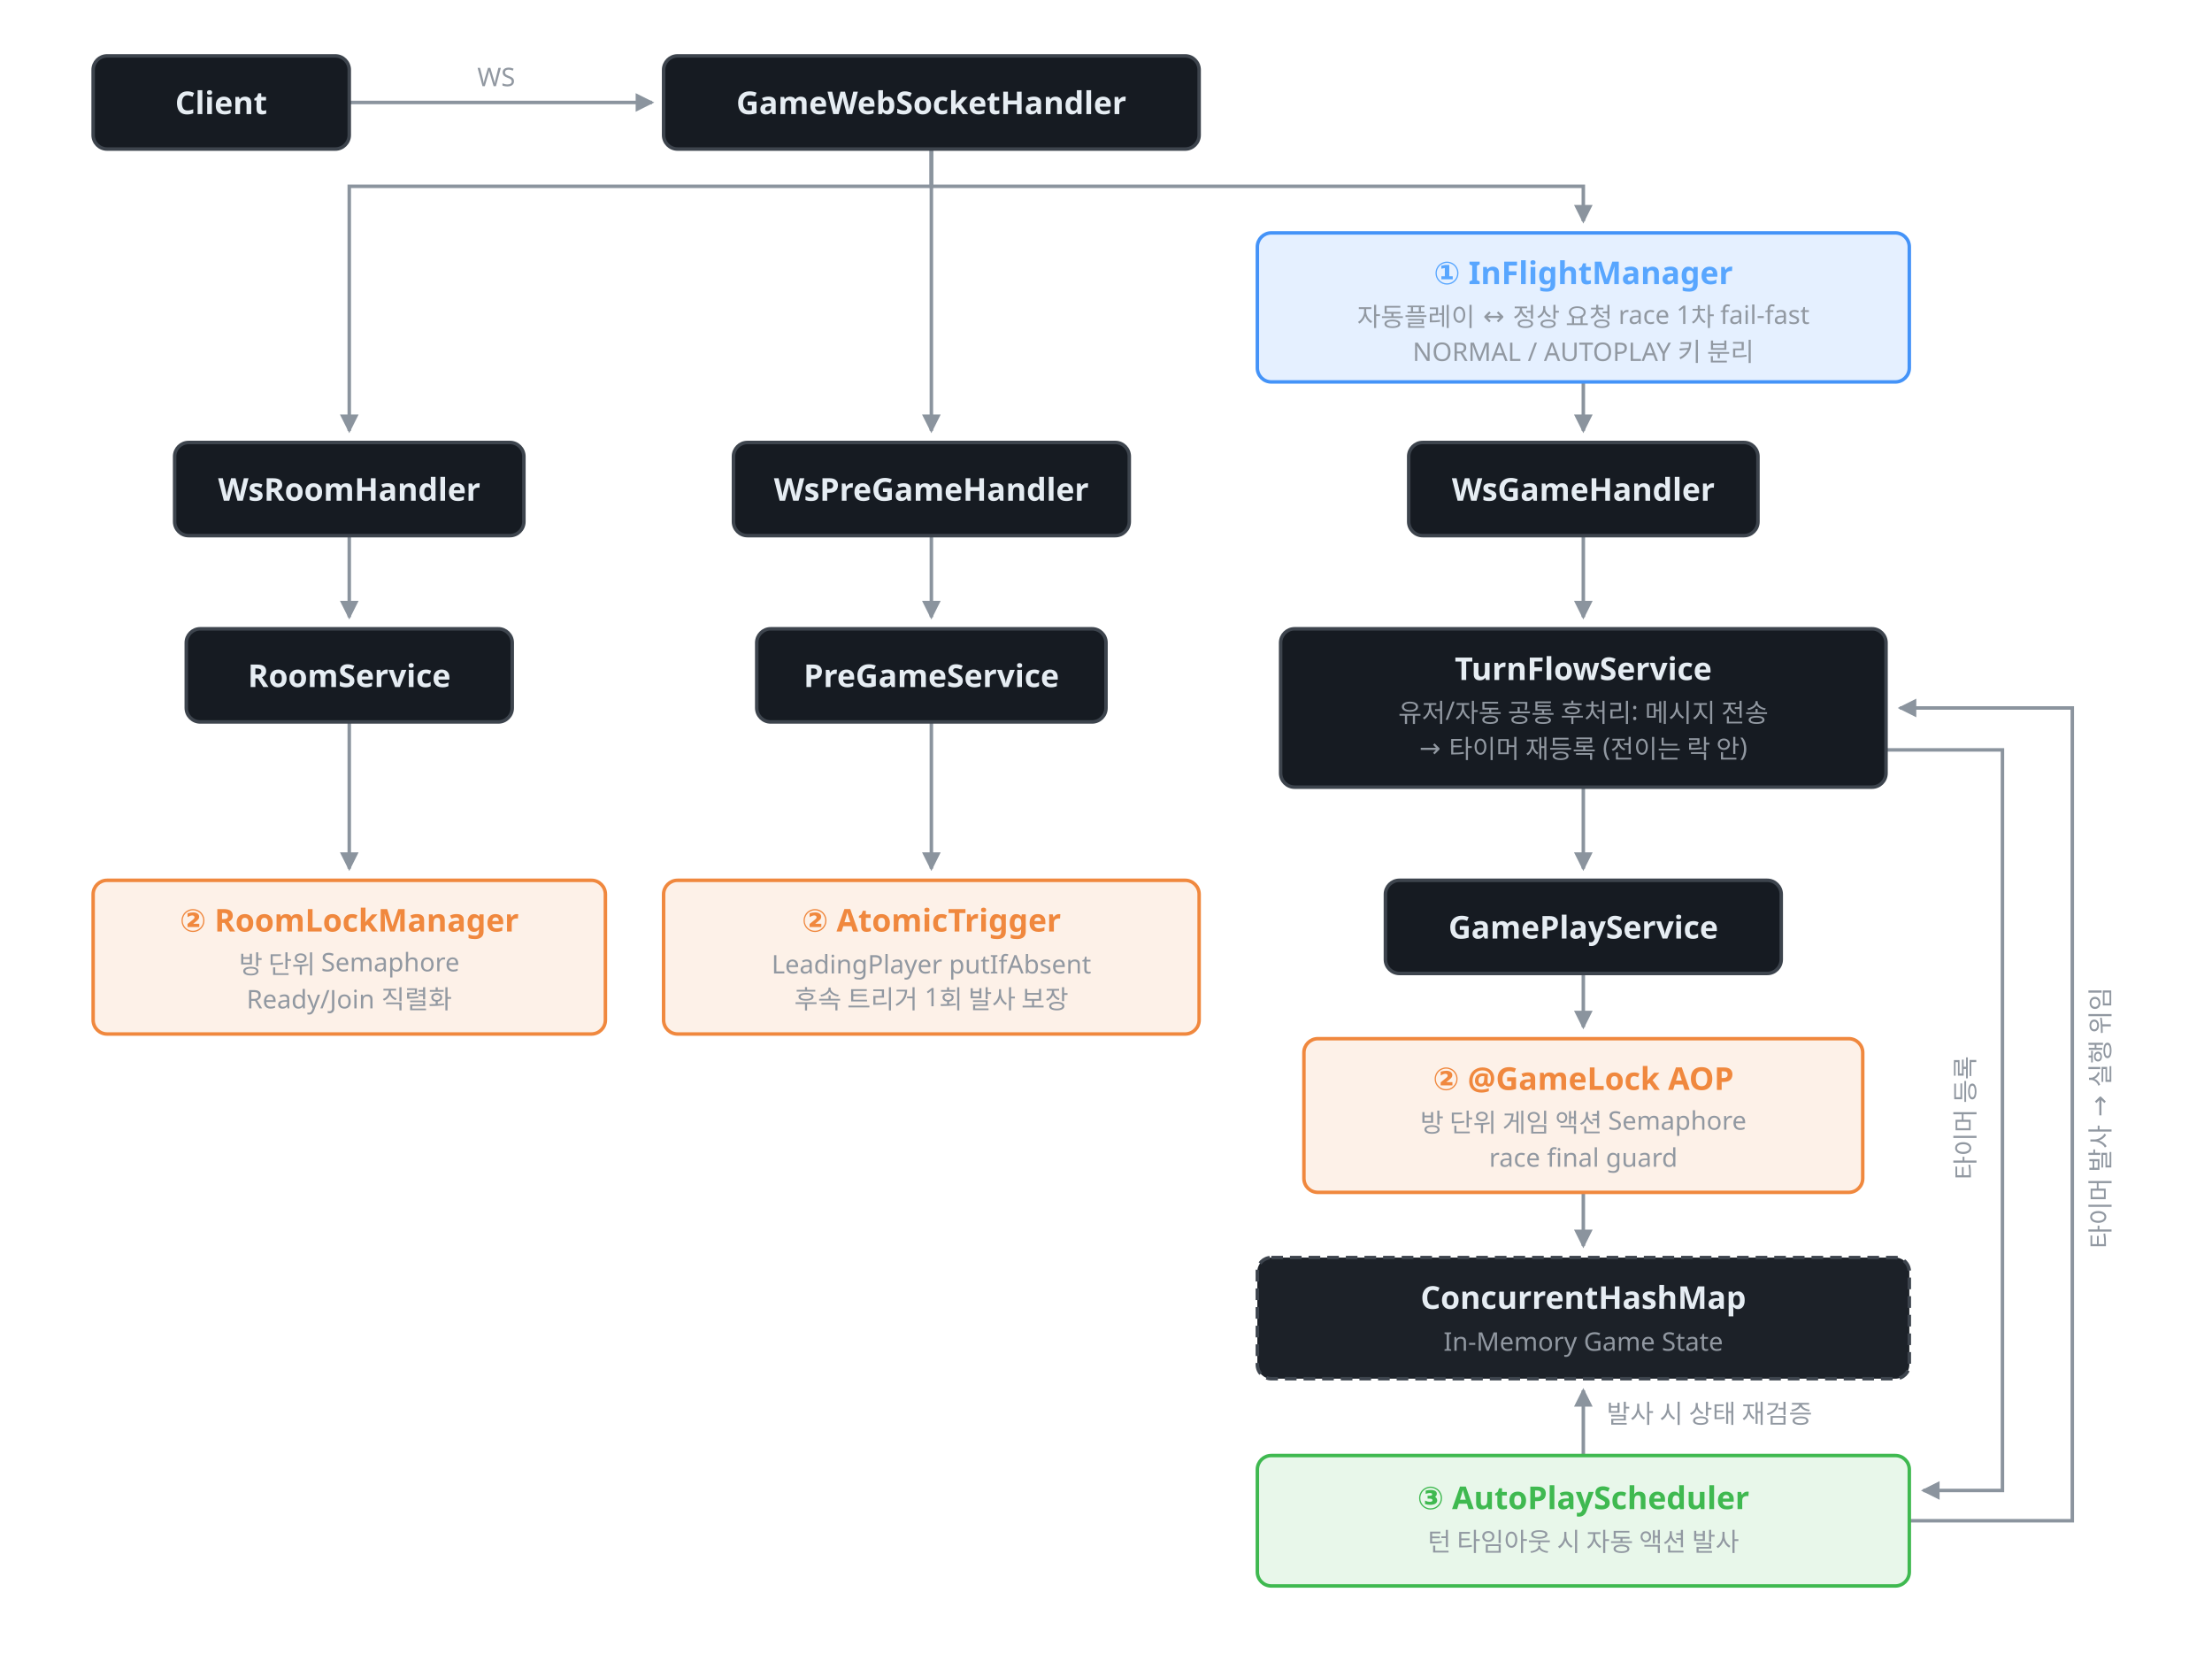
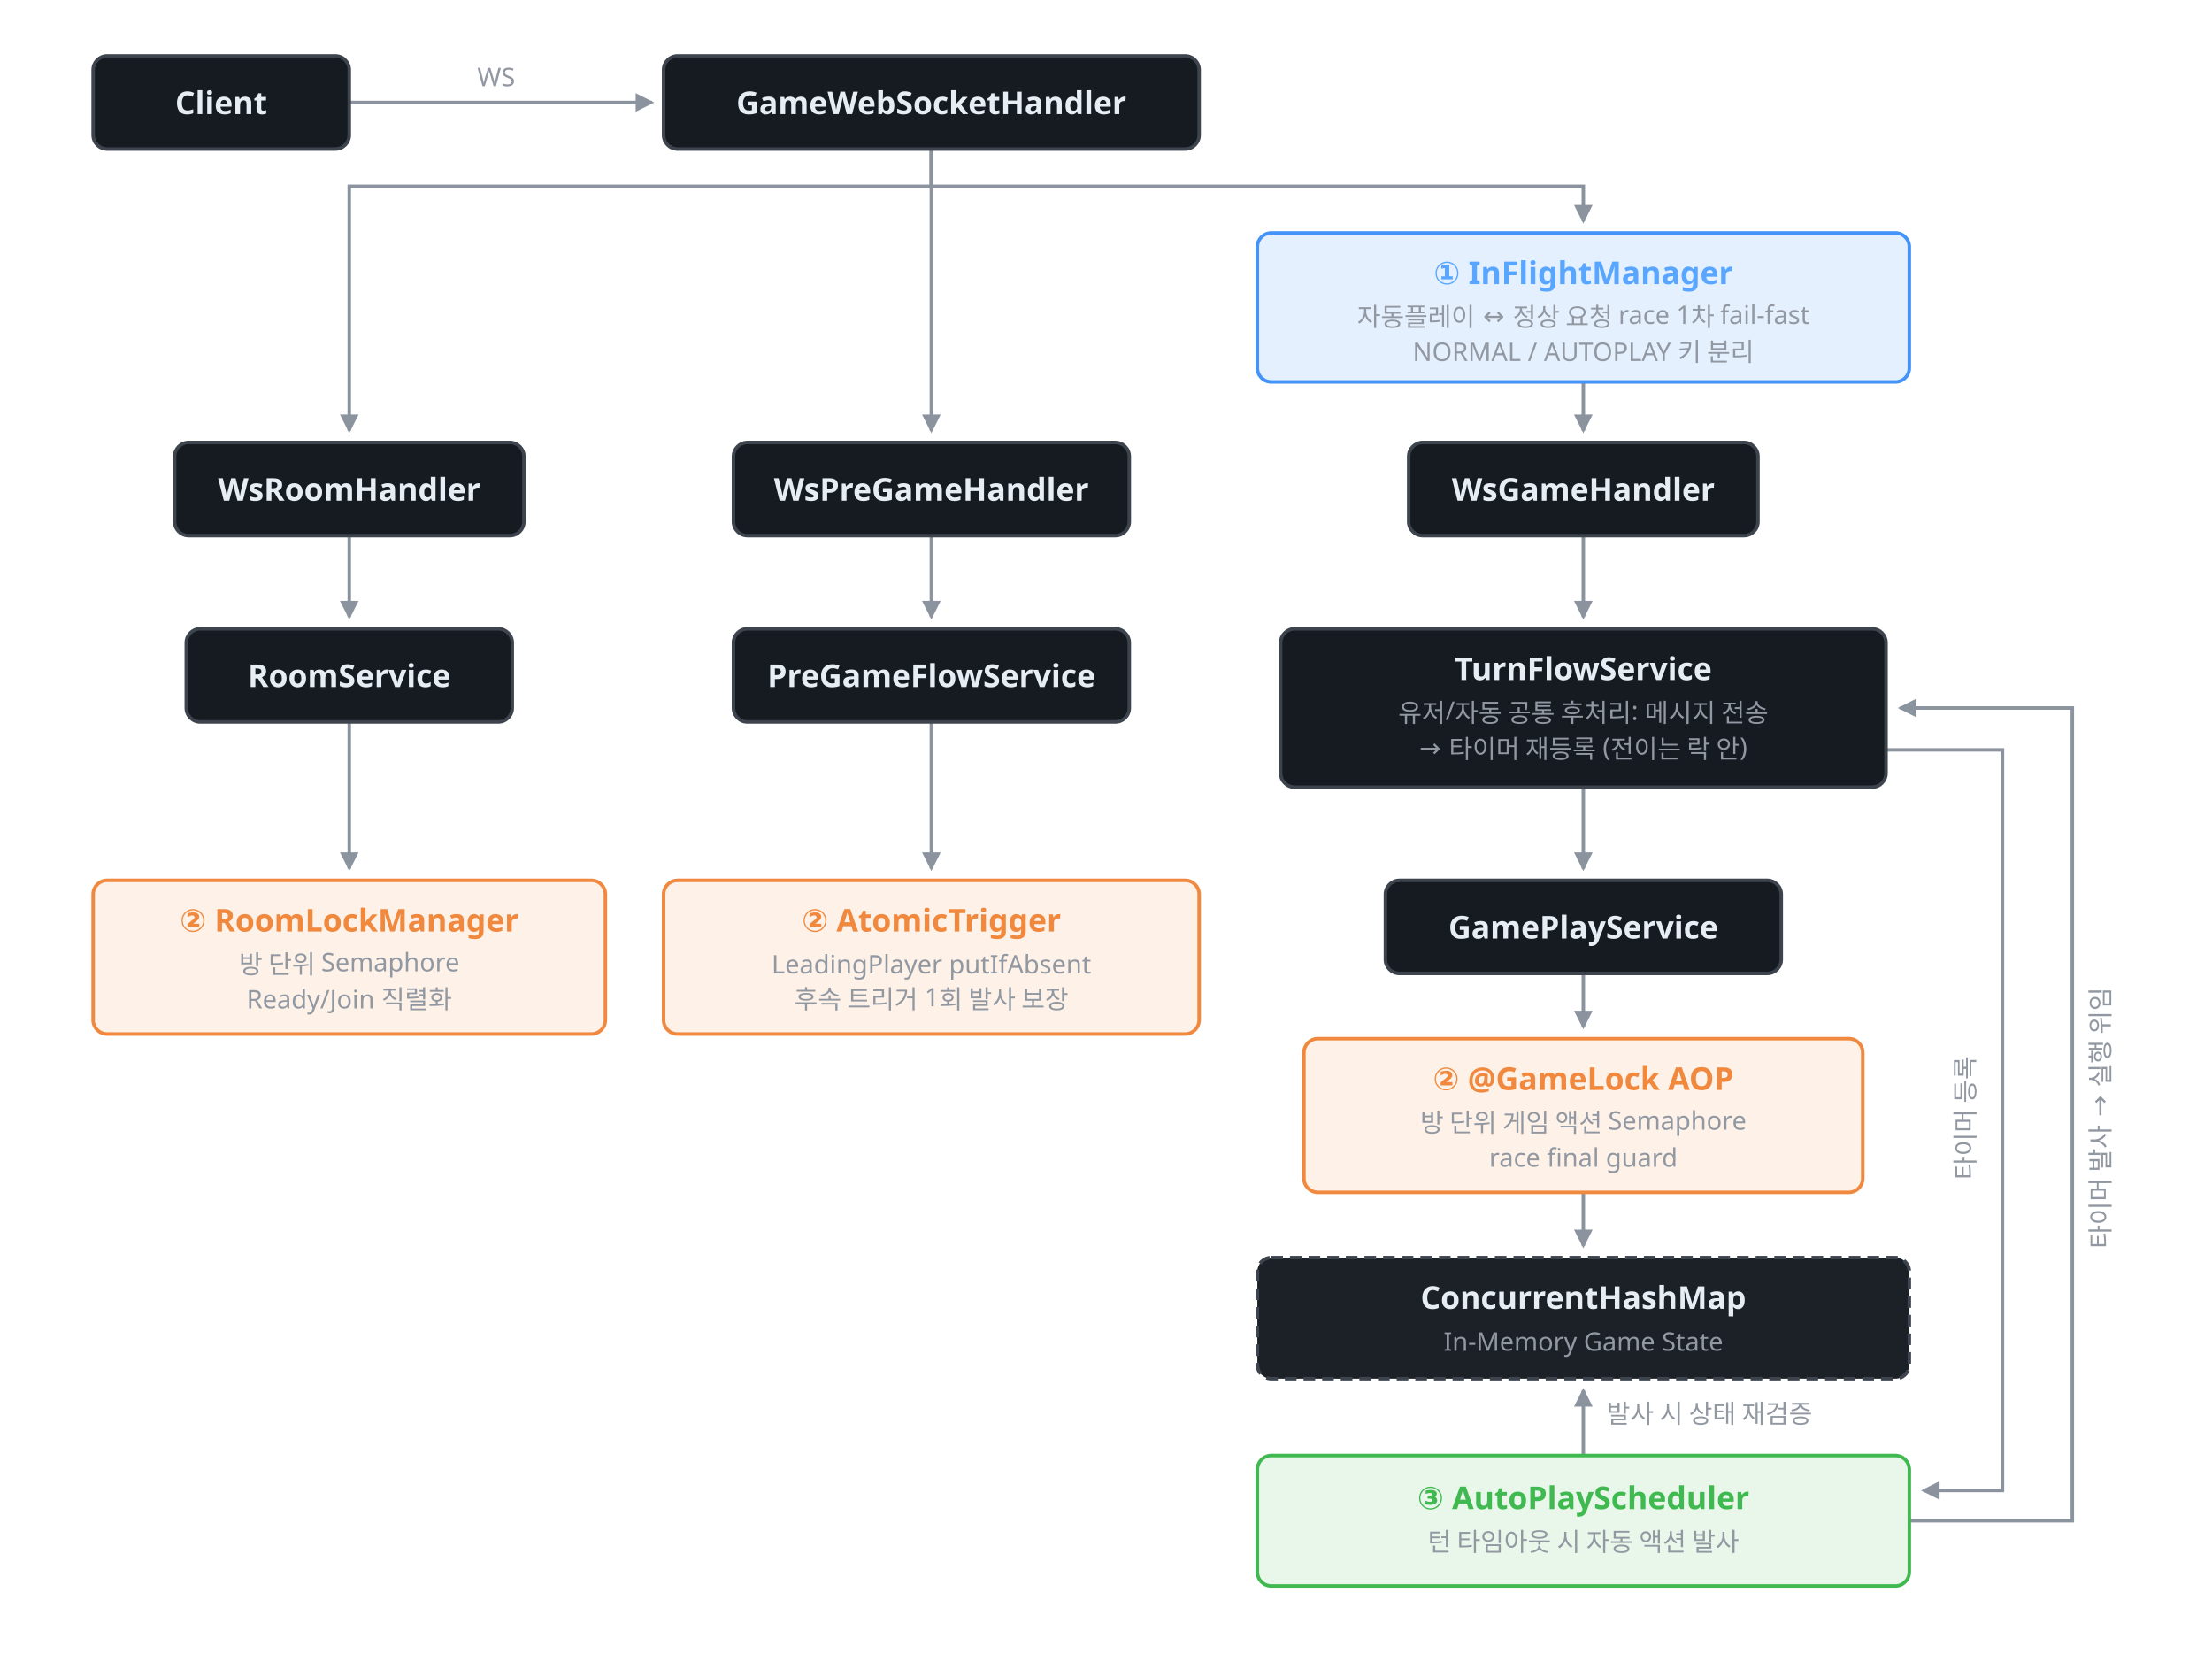
<svg xmlns="http://www.w3.org/2000/svg" viewBox="0 0 950 710" font-family="Pretendard, 'Noto Sans KR', 'Malgun Gothic', 'Apple SD Gothic Neo', 'Segoe UI', sans-serif">
  <defs>
    <marker id="arw" markerWidth="9" markerHeight="8" refX="7" refY="4" orient="auto" markerUnits="userSpaceOnUse">
      <path d="M0,0 L8,4 L0,8 Z" fill="#8b949e" />
    </marker>
  </defs>
  <style>
    .box{fill:#161b22;stroke:#3d444d;stroke-width:1.5}
    .a1{fill:rgba(56,139,253,.13);stroke:#4493f8;stroke-width:1.5}
    .a2{fill:rgba(240,136,62,.12);stroke:#f0883e;stroke-width:1.5}
    .a3{fill:rgba(63,185,80,.12);stroke:#3fb950;stroke-width:1.5}
    .store{fill:#1c2128;stroke:#3d444d;stroke-width:1.5;stroke-dasharray:5 3}
    .t{fill:#e6edf3;font-size:13.5px;font-weight:600;text-anchor:middle}
    .c1{fill:#58a6ff}
    .c2{fill:#f0883e}
    .c3{fill:#3fb950}
    .s{fill:#9198a1;font-size:11px;text-anchor:middle}
    .lbl{fill:#9198a1;font-size:11px}
    .edge{stroke:#8b949e;stroke-width:1.5;fill:none;marker-end:url(#arw)}
  </style>
  <path class="edge" d="M150,44 H280" />
  <text class="lbl" x="205" y="37">WS</text>
  <path class="edge" d="M400,64 V80 H150 V185" />
  <path class="edge" d="M400,64 V185" />
  <path class="edge" d="M400,64 V80 H680 V95" />
  <path class="edge" d="M680,164 V185" />
  <path class="edge" d="M150,230 V265" />
  <path class="edge" d="M400,230 V265" />
  <path class="edge" d="M680,230 V265" />
  <path class="edge" d="M150,310 V373" />
  <path class="edge" d="M400,310 V373" />
  <path class="edge" d="M680,338 V373" />
  <path class="edge" d="M680,418 V441" />
  <path class="edge" d="M680,512 V535" />
  <path class="edge" d="M680,625 V597" />
  <text class="lbl" x="690" y="611">발사 시 상태 재검증</text>
  <path class="edge" d="M810,322 H860 V640 H826" />
  <text class="lbl" x="848" y="480" text-anchor="middle" transform="rotate(-90 848 480)">타이머 등록</text>
  <path class="edge" d="M820,653 H890 V304 H816" />
  <text class="lbl" x="906" y="480" text-anchor="middle" transform="rotate(-90 906 480)">타이머 발사 → 실행 위임</text>
  <rect class="box" x="40" y="24" width="110" height="40" rx="6" />
  <text class="t" x="95" y="49">Client</text>
  <rect class="box" x="285" y="24" width="230" height="40" rx="6" />
  <text class="t" x="400" y="49">GameWebSocketHandler</text>
  <rect class="a1" x="540" y="100" width="280" height="64" rx="6" />
  <text class="t c1" x="680" y="122">① InFlightManager</text>
  <text class="s" x="680" y="140">자동플레이 ↔ 정상 요청 race 1차 fail-fast</text>
  <text class="s" x="680" y="155">NORMAL / AUTOPLAY 키 분리</text>
  <rect class="box" x="75" y="190" width="150" height="40" rx="6" />
  <text class="t" x="150" y="215">WsRoomHandler</text>
  <rect class="box" x="315" y="190" width="170" height="40" rx="6" />
  <text class="t" x="400" y="215">WsPreGameHandler</text>
  <rect class="box" x="605" y="190" width="150" height="40" rx="6" />
  <text class="t" x="680" y="215">WsGameHandler</text>
  <rect class="box" x="80" y="270" width="140" height="40" rx="6" />
  <text class="t" x="150" y="295">RoomService</text>
-   <rect class="box" x="325" y="270" width="150" height="40" rx="6" />
-   <text class="t" x="400" y="295">PreGameService</text>
+   <rect class="box" x="315" y="270" width="170" height="40" rx="6" />
+   <text class="t" x="400" y="295">PreGameFlowService</text>
  <rect class="box" x="550" y="270" width="260" height="68" rx="6" />
  <text class="t" x="680" y="292">TurnFlowService</text>
  <text class="s" x="680" y="310">유저/자동 공통 후처리: 메시지 전송</text>
  <text class="s" x="680" y="325">→ 타이머 재등록 (전이는 락 안)</text>
  <rect class="a2" x="40" y="378" width="220" height="66" rx="6" />
  <text class="t c2" x="150" y="400">② RoomLockManager</text>
  <text class="s" x="150" y="418">방 단위 Semaphore</text>
  <text class="s" x="150" y="433">Ready/Join 직렬화</text>
  <rect class="a2" x="285" y="378" width="230" height="66" rx="6" />
  <text class="t c2" x="400" y="400">② AtomicTrigger</text>
  <text class="s" x="400" y="418">LeadingPlayer putIfAbsent</text>
  <text class="s" x="400" y="433">후속 트리거 1회 발사 보장</text>
  <rect class="box" x="595" y="378" width="170" height="40" rx="6" />
  <text class="t" x="680" y="403">GamePlayService</text>
  <rect class="a2" x="560" y="446" width="240" height="66" rx="6" />
  <text class="t c2" x="680" y="468">② @GameLock AOP</text>
  <text class="s" x="680" y="486">방 단위 게임 액션 Semaphore</text>
  <text class="s" x="680" y="501">race final guard</text>
  <rect class="store" x="540" y="540" width="280" height="52" rx="6" />
  <text class="t" x="680" y="562">ConcurrentHashMap</text>
  <text class="s" x="680" y="580">In-Memory Game State</text>
  <rect class="a3" x="540" y="625" width="280" height="56" rx="6" />
  <text class="t c3" x="680" y="648">③ AutoPlayScheduler</text>
  <text class="s" x="680" y="666">턴 타임아웃 시 자동 액션 발사</text>
</svg>
